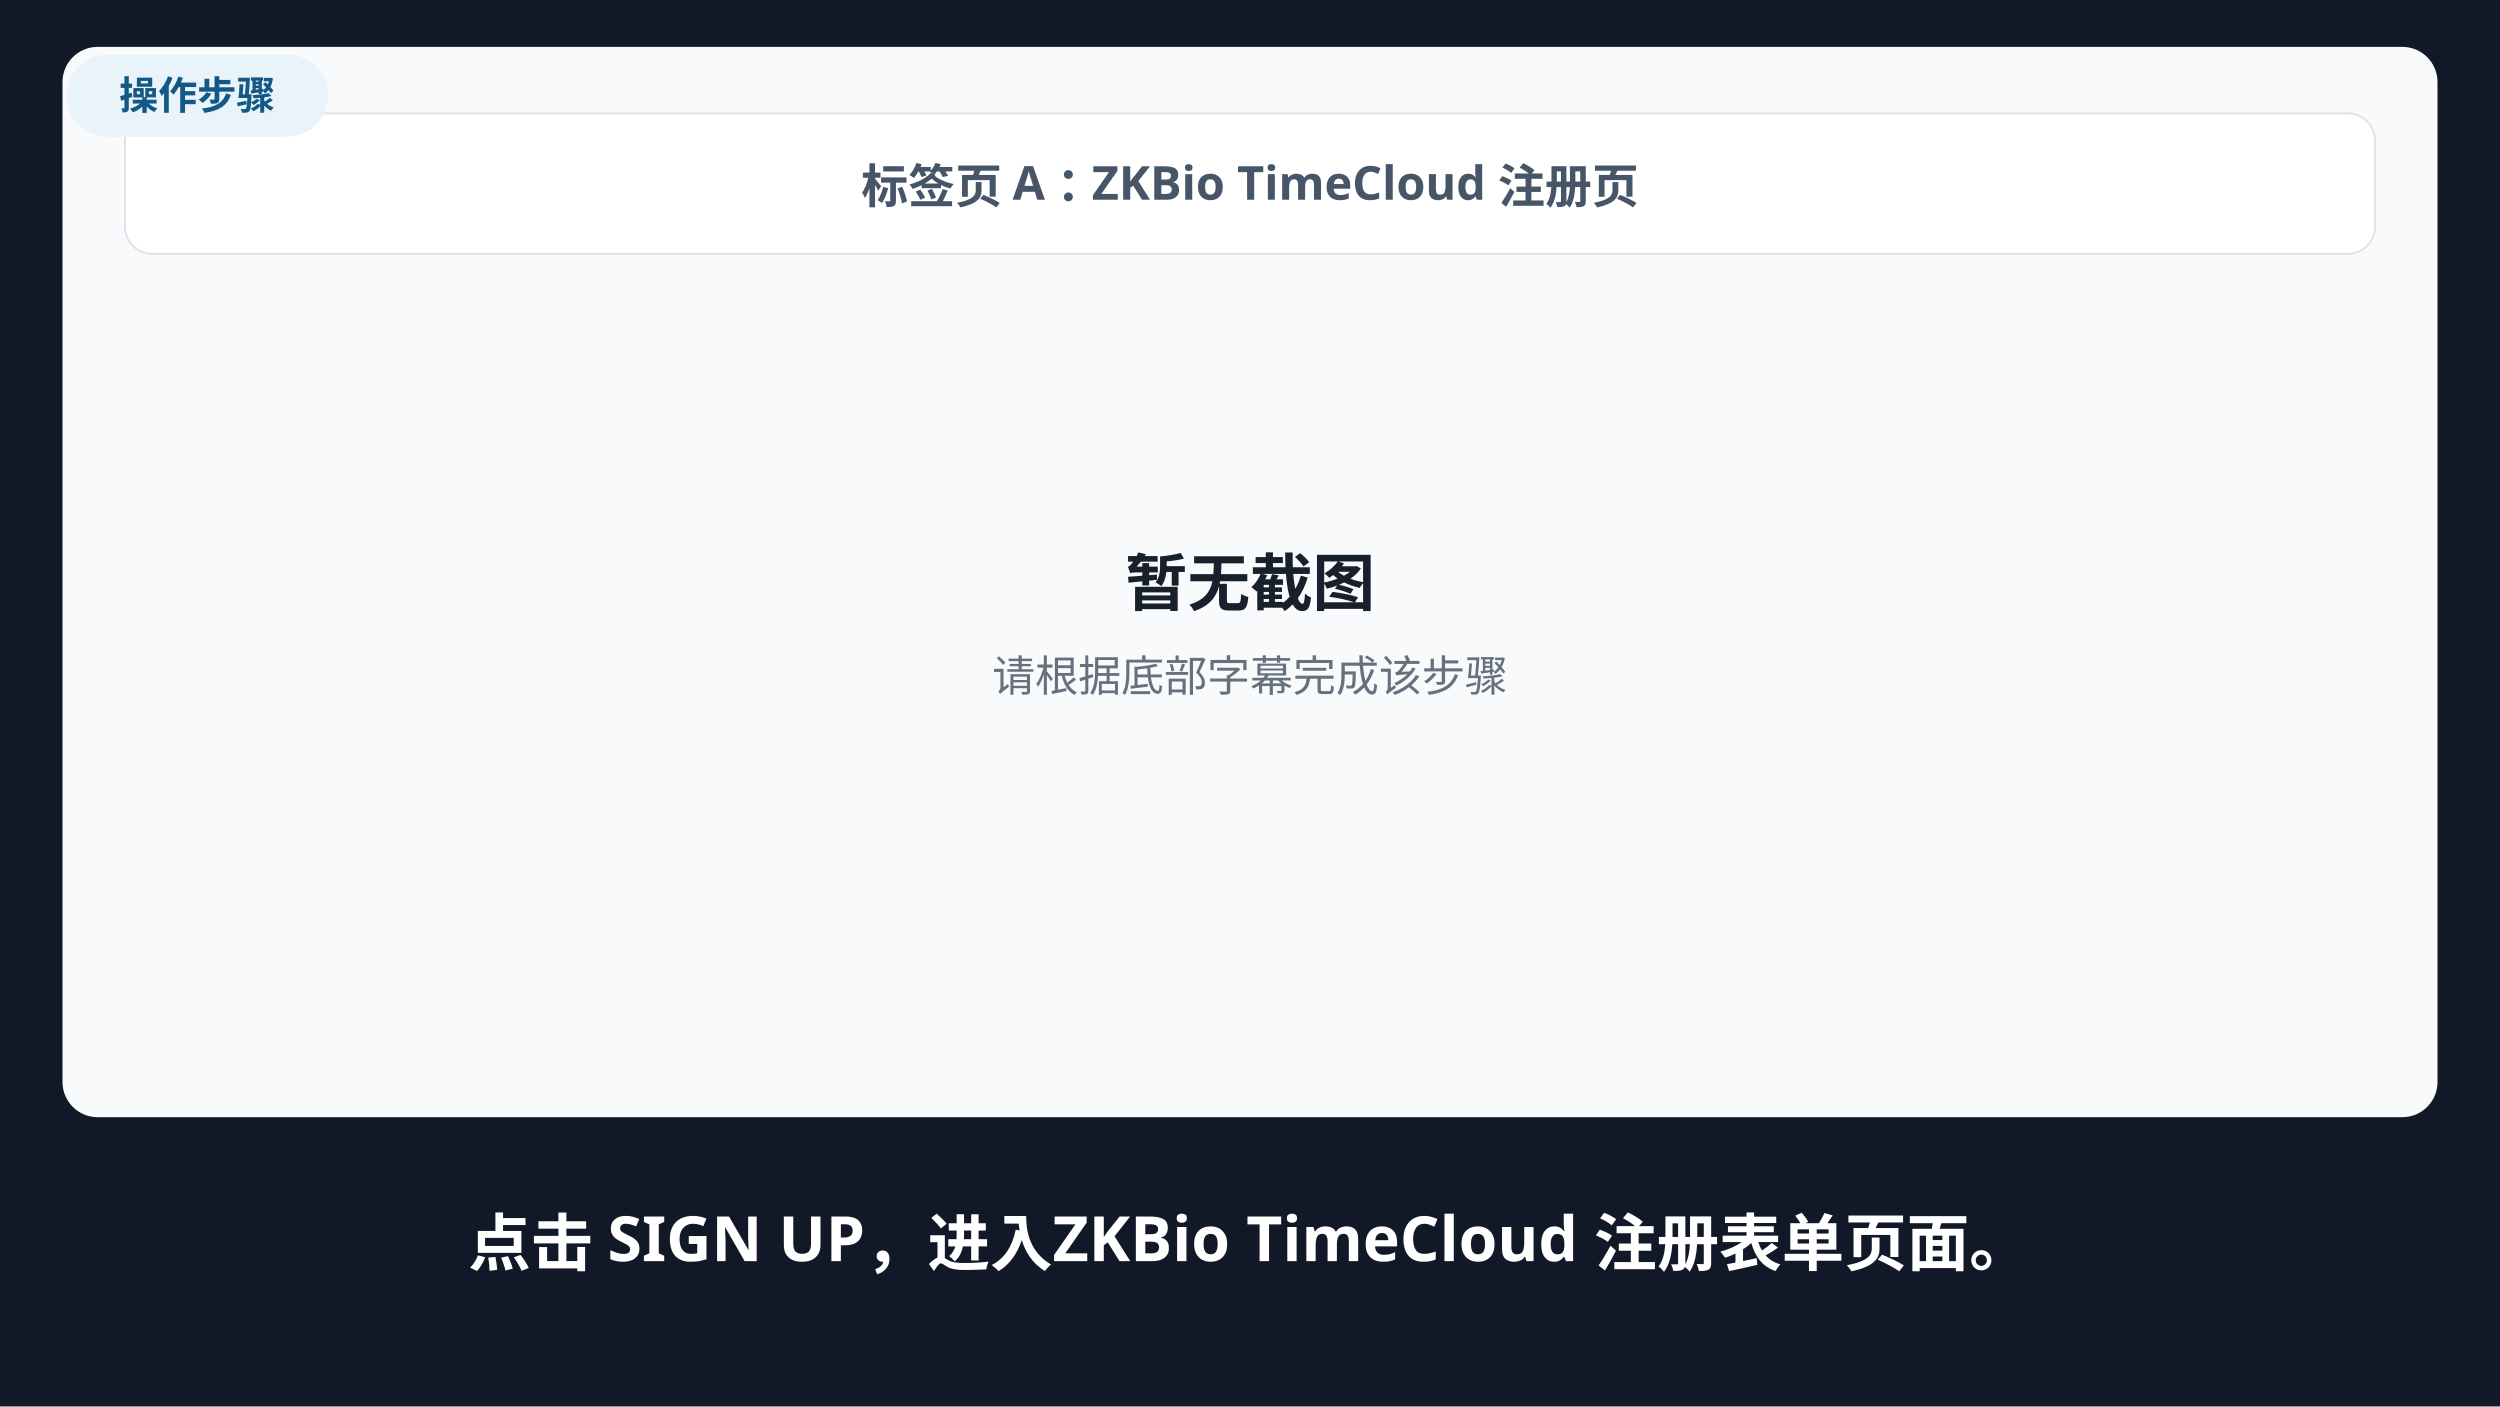
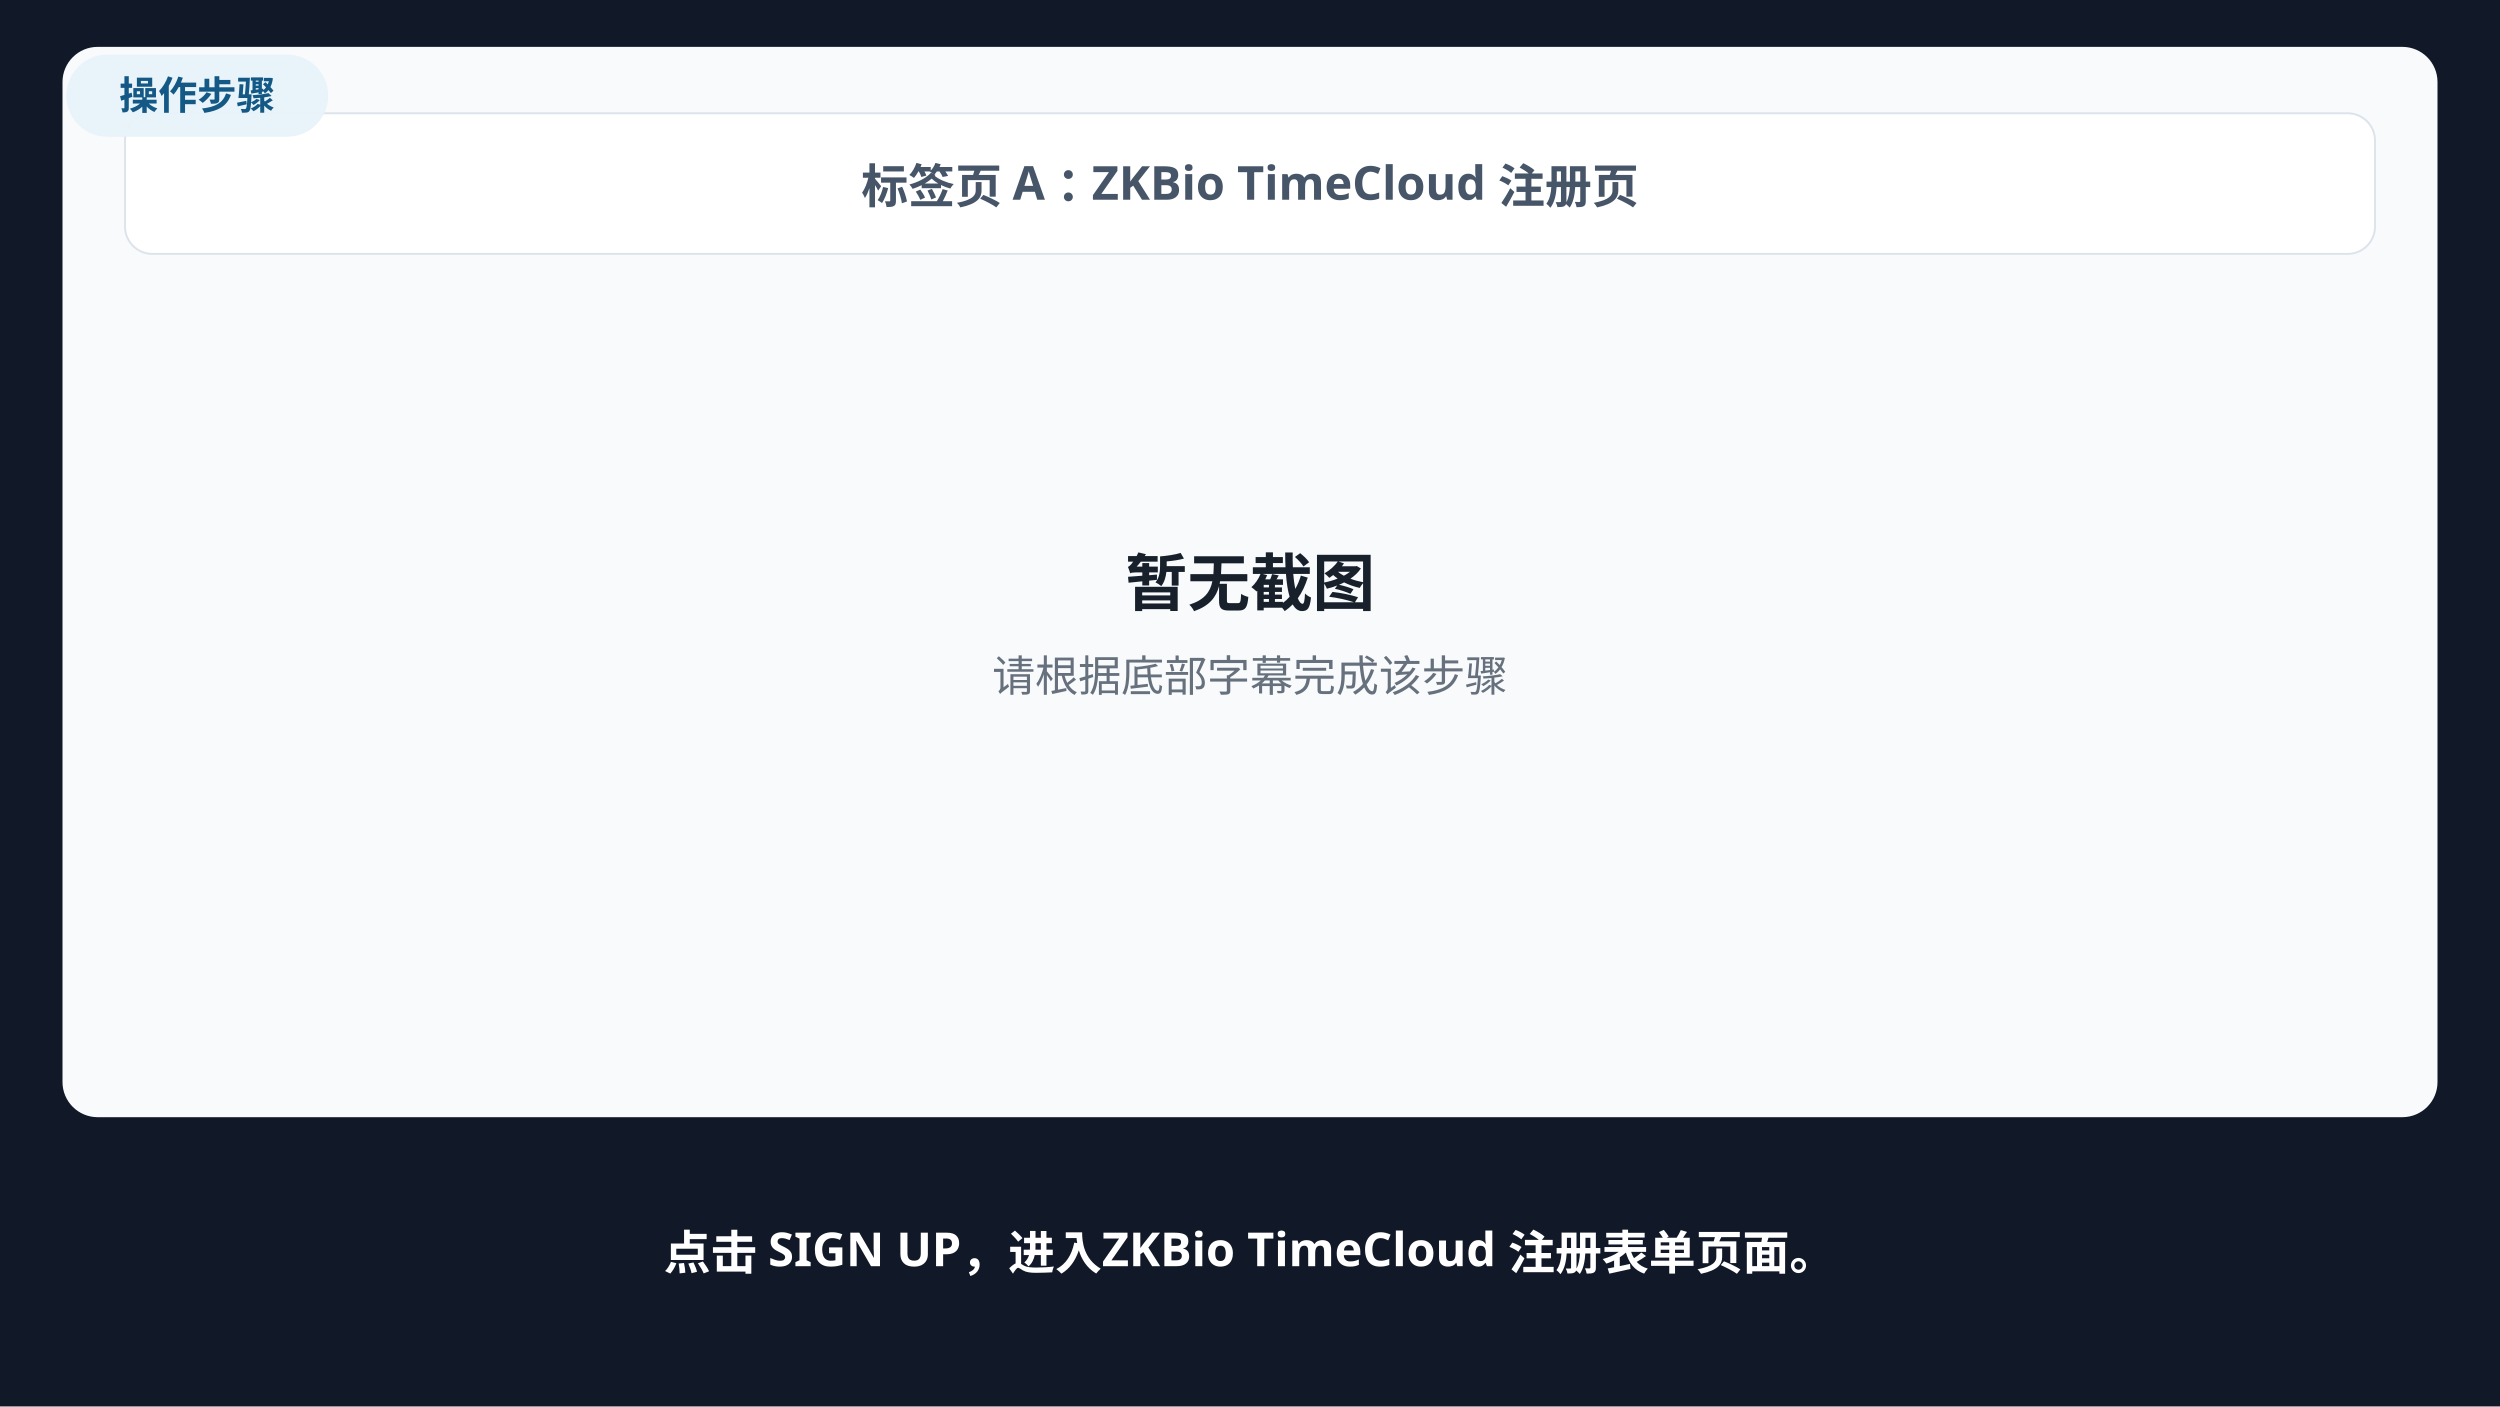
<svg xmlns="http://www.w3.org/2000/svg" width="1280" height="720" viewBox="0 0 1280 720">
  <rect width="1280" height="720" fill="#111827" />
  <rect x="32" y="24" width="1216" height="548" rx="18" fill="#f8fafc" />
  <rect x="64" y="58" width="1152" height="72" rx="14" fill="#ffffff" stroke="#dce3ea" />
  <text x="640" y="104" text-anchor="middle" font-size="24" font-weight="800" fill="#475569" font-family="Microsoft YaHei, Segoe UI, sans-serif">标签页 A：ZKBio TimeCloud 注册页</text>
  <text x="640" y="310" text-anchor="middle" font-size="32" font-weight="900" fill="#18212b" font-family="Microsoft YaHei, Segoe UI, sans-serif">暂无截图</text>
  <text x="640" y="354" text-anchor="middle" font-size="22" fill="#66717d" font-family="Microsoft YaHei, Segoe UI, sans-serif">请根据底部字幕完成该步骤</text>
  <rect x="34" y="28" width="134" height="42" rx="21" fill="#e8f2fa" opacity="0.96" />
  <text x="101" y="56" text-anchor="middle" font-size="20" font-weight="800" fill="#145985" font-family="Microsoft YaHei, Segoe UI, sans-serif">操作步骤</text>
  <rect x="0" y="586" width="1280" height="134" fill="#111827" opacity="0.88" />
-   <text x="640" y="648" text-anchor="middle" font-size="32" font-weight="800" fill="#ffffff" font-family="Microsoft YaHei, Segoe UI, sans-serif">点击 SIGN UP，进入ZKBio TimeCloud 注册表单页面。</text>
+   <text x="640" y="650" text-anchor="middle" font-size="24" font-weight="800" fill="#ffffff" font-family="Microsoft YaHei, Segoe UI, sans-serif">点击 SIGN UP，进入ZKBio TimeCloud 注册表单页面。</text>
</svg>
